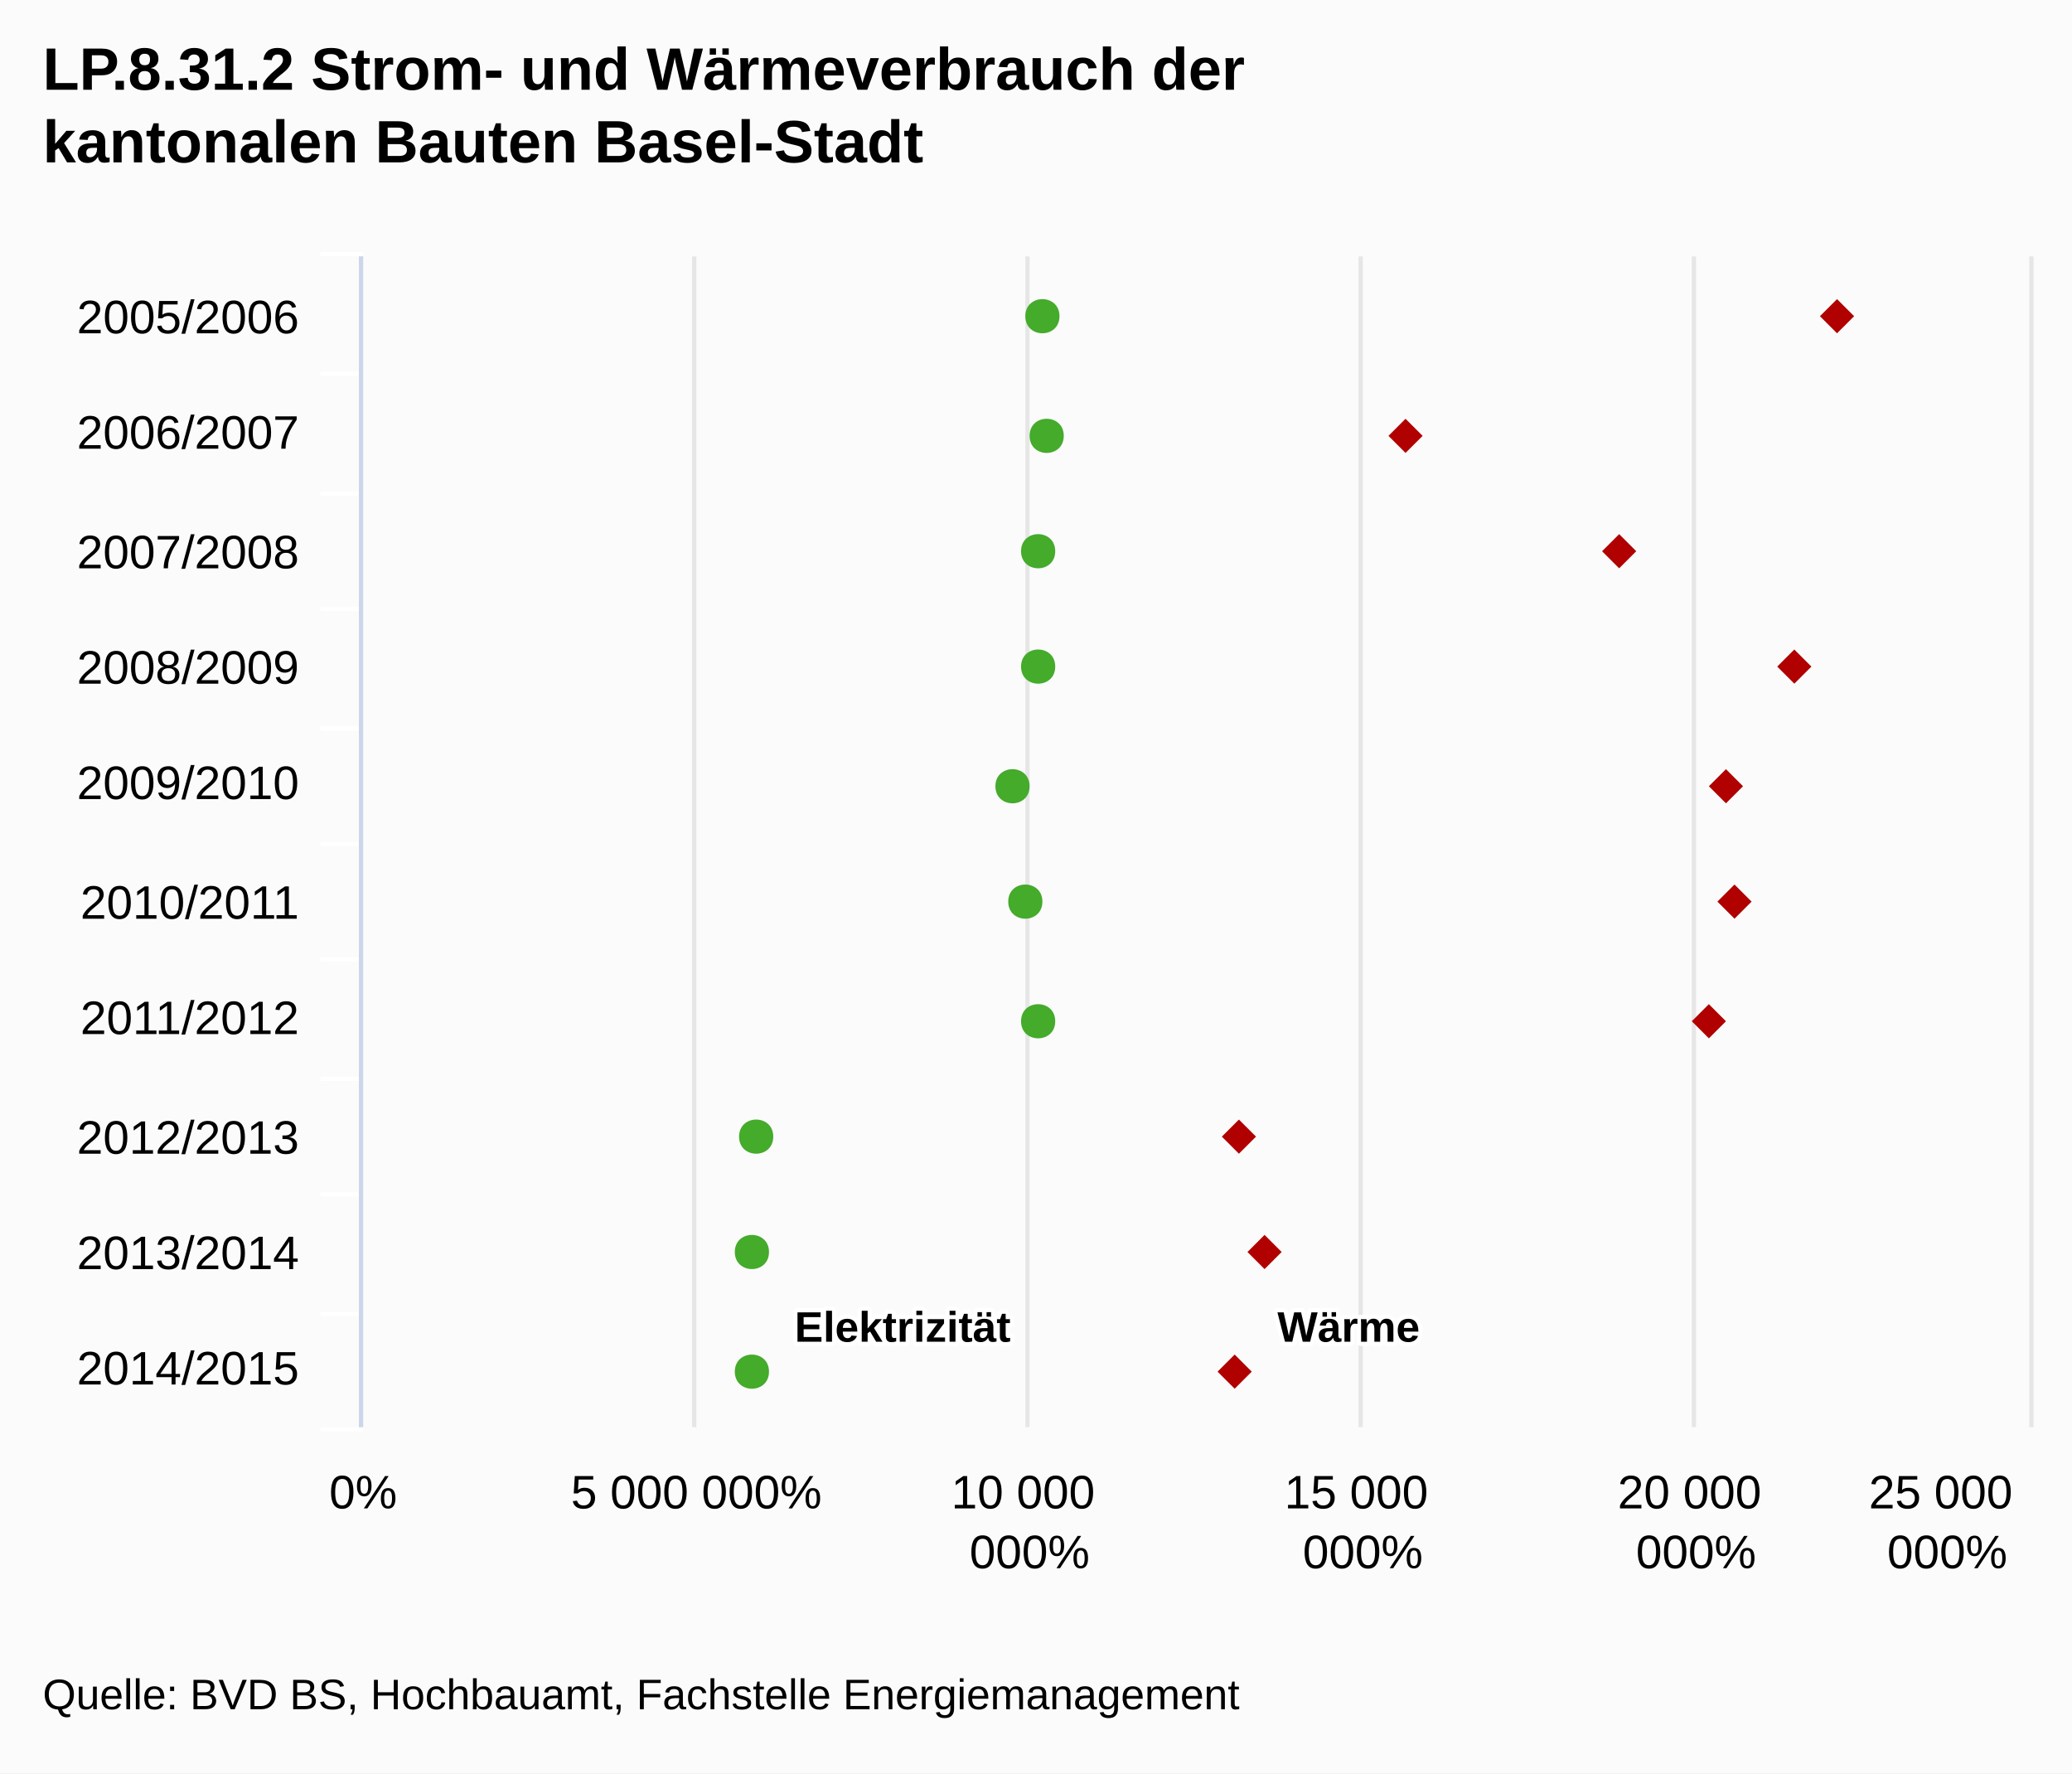
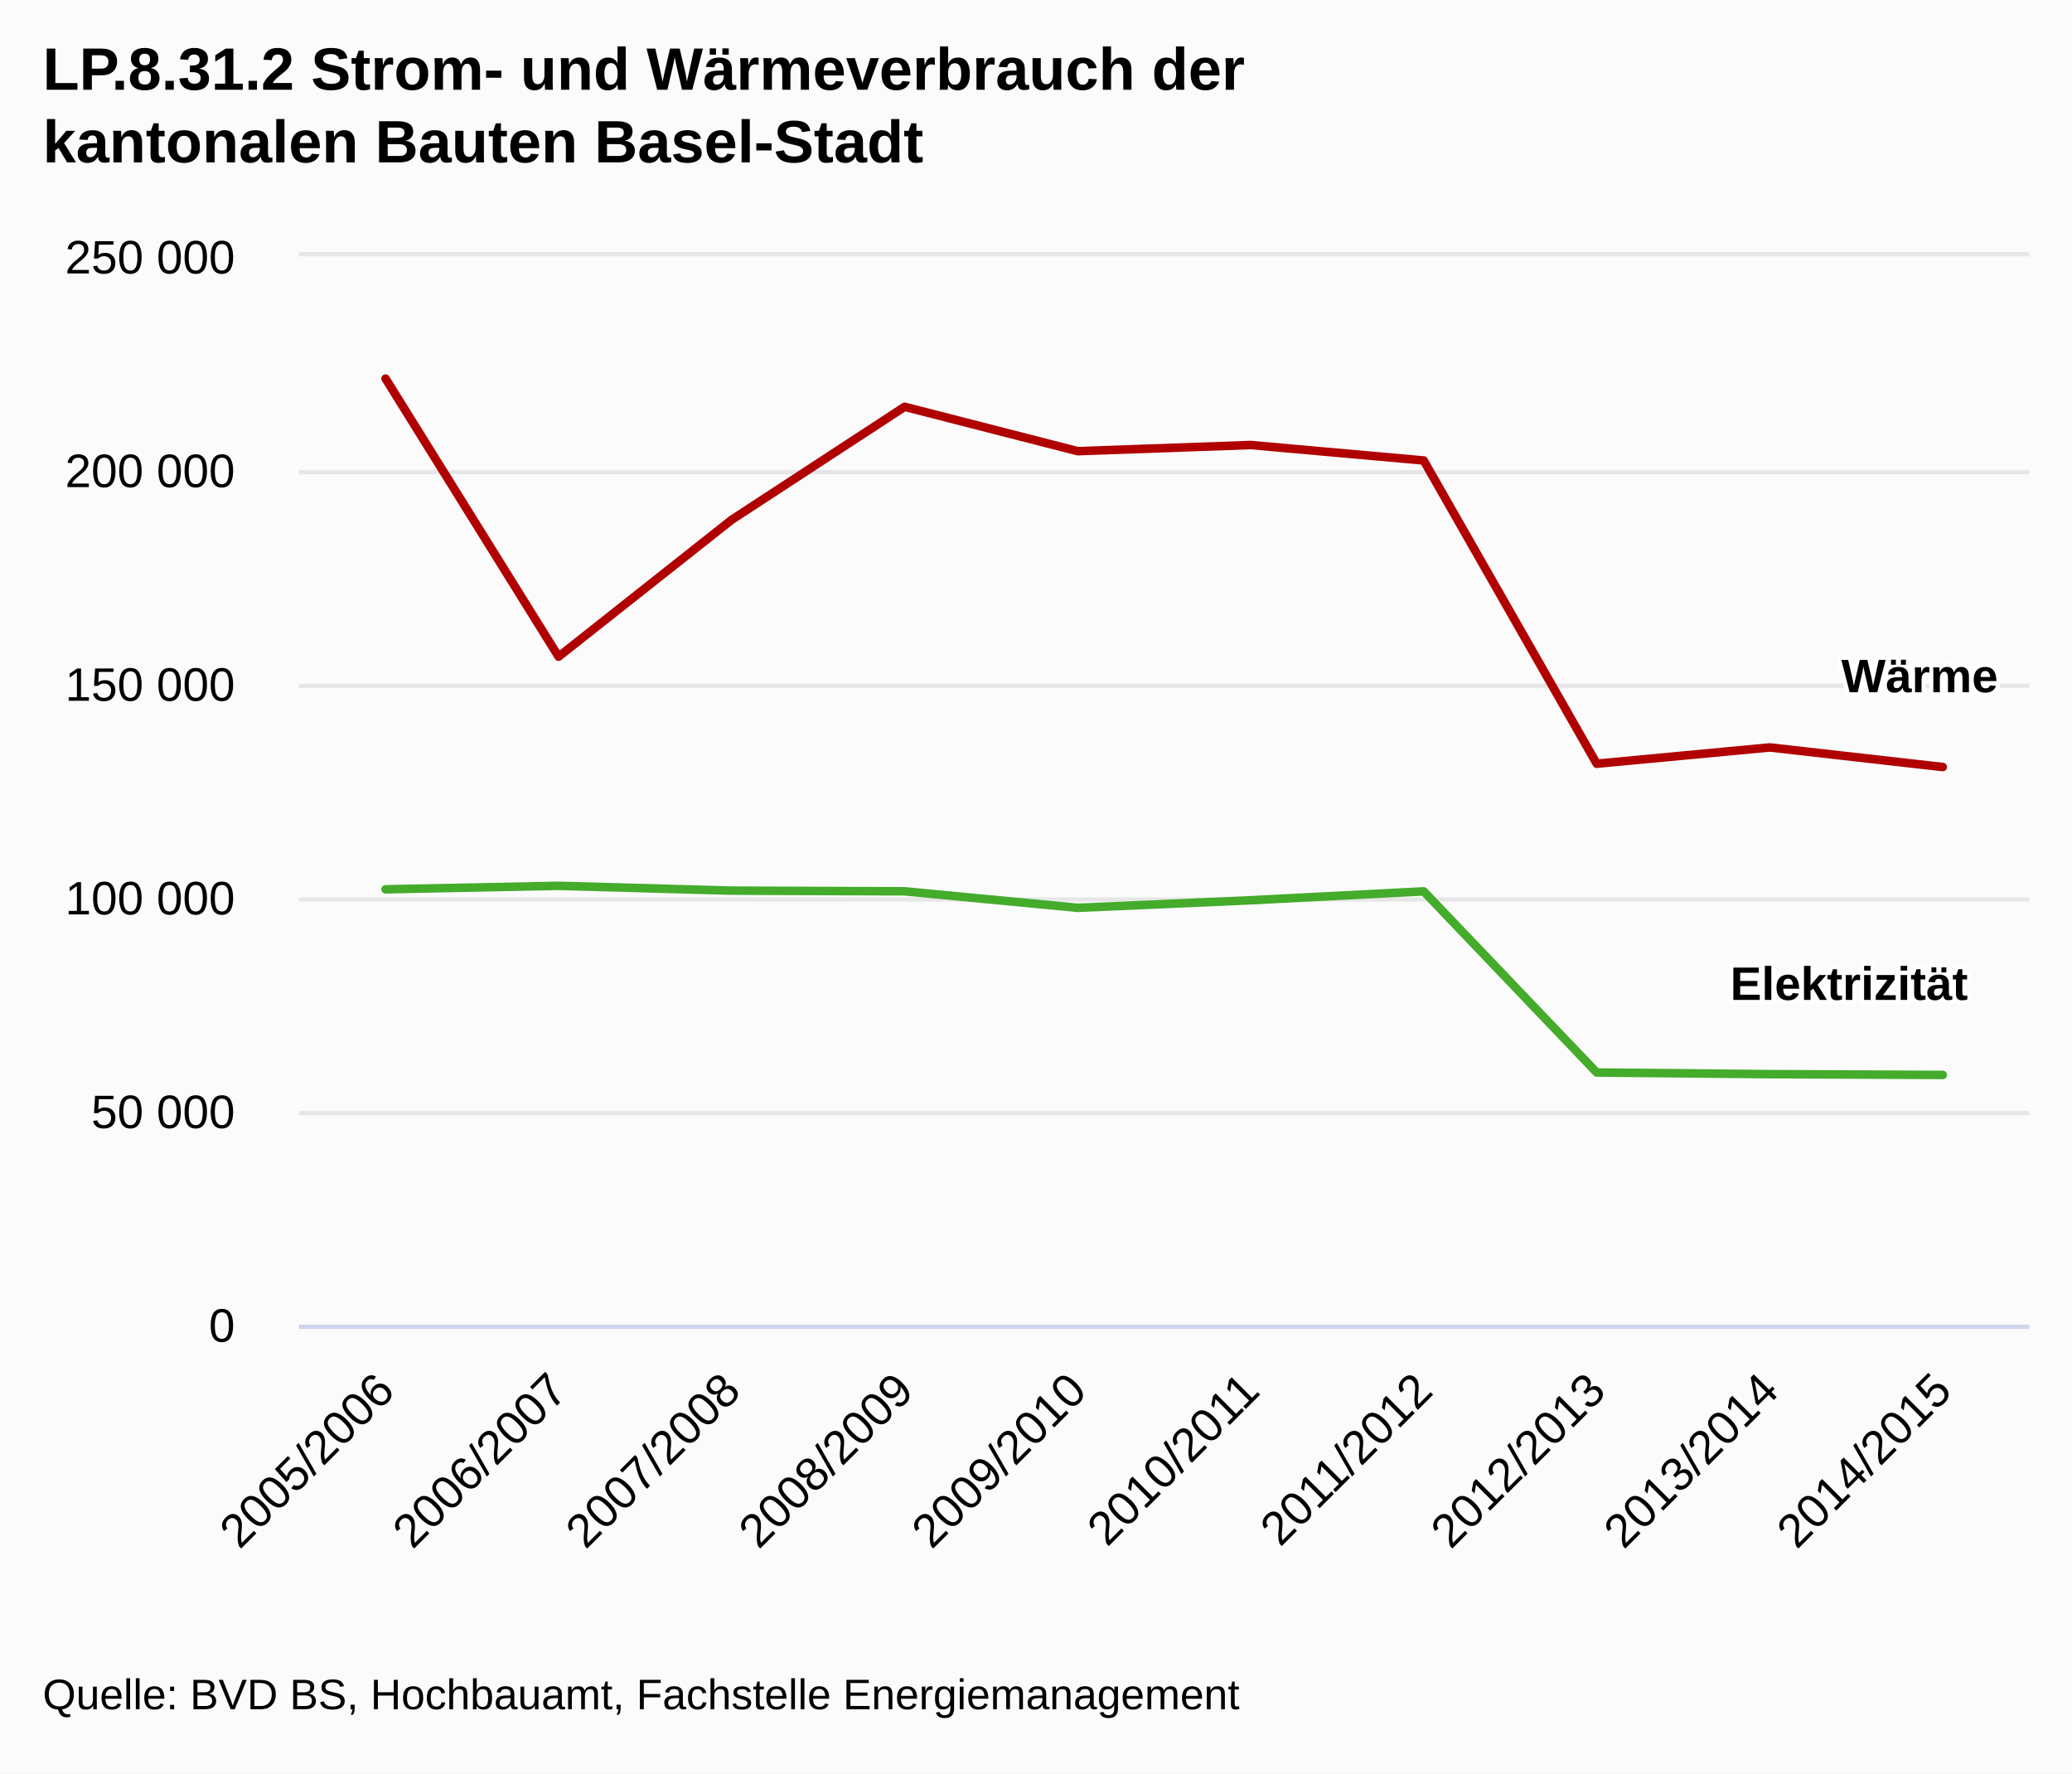
<svg xmlns="http://www.w3.org/2000/svg" class="highcharts-root" viewBox="0 0 485 415" font-family="Arial" font-size="12">
+   <defs>
+     <clipPath id="a">
+       <path fill="none" d="M0 0h405v250H0z" />
+     </clipPath>
+   </defs>
  <rect fill="#fbfbfb" class="highcharts-background" width="485" height="415" rx="0" ry="0" />
-   <path fill="none" class="highcharts-plot-background" d="M85 60h390v274H85z" />
+   <path fill="none" class="highcharts-plot-background" d="M70 60h405v250H70z" />
  <g class="highcharts-grid highcharts-xaxis-grid">
-     <path fill="none" class="highcharts-grid-line" d="M85 87.5h390m-390 28h390m-390 27h390m-390 28h390m-390 27h390m-390 27h390m-390 28h390m-390 27h390m-390 28h390m-390 27h390M85 60.5h390" />
+     <path fill="none" class="highcharts-grid-line" d="M110.5 60v250m40-250v250m41-250v250m40-250v250m41-250v250m40-250v250m41-250v250m40-250v250m41-250v250m40-250v250M69.5 60v250" />
  </g>
  <g class="highcharts-grid highcharts-yaxis-grid">
-     <path fill="none" stroke="#e6e6e6" class="highcharts-grid-line" d="M84.5 60v274m78-274v274m78-274v274m78-274v274m78-274v274m79-274v274" />
+     <path fill="none" stroke="#e6e6e6" class="highcharts-grid-line" d="M70 310.5h405m-405-50h405m-405-50h405m-405-50h405m-405-50h405m-405-51h405" />
  </g>
-   <path fill="none" class="highcharts-plot-border" d="M85 60h390v274H85z" />
+   <path fill="none" class="highcharts-plot-border" d="M70 60h405v250H70z" />
  <g class="highcharts-axis highcharts-xaxis">
-     <path fill="none" class="highcharts-tick" stroke="#FFF" d="M85 87.5H75m10 28H75m10 27H75m10 28H75m10 27H75m10 27H75m10 28H75m10 27H75m10 28H75m10 27H75m10-275H75" />
-     <path fill="none" class="highcharts-axis-line" stroke="#ccd6eb" d="M84.5 60v274" />
+     <path fill="none" class="highcharts-axis-line" stroke="#ccd6eb" d="M70 310.5h405" />
  </g>
  <g class="highcharts-axis highcharts-yaxis">
-     <path fill="none" class="highcharts-axis-line" d="M85 334h390" />
+     <path fill="none" class="highcharts-axis-line" d="M70 60v250" />
  </g>
  <g class="highcharts-series-group">
-     <g class="highcharts-markers highcharts-series-0 highcharts-scatter-series highcharts-color-undefined highcharts-tracker">
-       <path fill="#44ab2b" d="M180 321c0-5.328-8-5.328-8 0s8 5.328 8 0zm0-28c0-5.328-8-5.328-8 0s8 5.328 8 0zm1-27c0-5.328-8-5.328-8 0s8 5.328 8 0zm66-27c0-5.328-8-5.328-8 0s8 5.328 8 0zm-3-28c0-5.328-8-5.328-8 0s8 5.328 8 0zm-3-27c0-5.328-8-5.328-8 0s8 5.328 8 0zm6-28c0-5.328-8-5.328-8 0s8 5.328 8 0zm0-27c0-5.328-8-5.328-8 0s8 5.328 8 0zm2-27c0-5.328-8-5.328-8 0s8 5.328 8 0zm-1-28c0-5.328-8-5.328-8 0s8 5.328 8 0z" class="highcharts-point" />
+     <g class="highcharts-series highcharts-series-0 highcharts-line-series highcharts-color-undefined" transform="translate(70 60)" clip-path="url(#a)">
+       <path fill="none" d="M20.25 148.119l40.5-.816 40.5 1.127 40.5.157 40.5 3.867 40.5-1.769 40.5-2.087 40.5 42.397 40.5.382 40.5.185" class="highcharts-graph" stroke="#44ab2b" stroke-width="2" stroke-linejoin="round" stroke-linecap="round" />
+       <path fill="none" d="M10.25 148.119h10l40.5-.816 40.5 1.127 40.5.157 40.5 3.867 40.5-1.769 40.5-2.087 40.5 42.397 40.5.382 40.5.185h10" stroke-linejoin="round" stroke="rgba(192,192,192,0)" stroke-width="22" class="highcharts-tracker" />
    </g>
-     <g class="highcharts-markers highcharts-series-1 highcharts-scatter-series highcharts-color-undefined highcharts-tracker">
-       <path fill="#b00000" d="M293 321l-4-4-4 4 4 4zm7-28l-4-4-4 4 4 4zm-6-27l-4-4-4 4 4 4zm110-27l-4-4-4 4 4 4zm6-28l-4-4-4 4 4 4zm-2-27l-4-4-4 4 4 4zm16-28l-4-4-4 4 4 4zm-41-27l-4-4-4 4 4 4zm-50-27l-4-4-4 4 4 4zm101-28l-4-4-4 4 4 4z" class="highcharts-point" />
+     <g class="highcharts-series highcharts-series-1 highcharts-line-series highcharts-color-undefined" transform="translate(70 60)" clip-path="url(#a)">
+       <path fill="none" d="M20.25 28.599l40.5 65.08 40.5-32.018 40.5-26.463 40.5 10.386 40.5-1.438 40.5 3.619 40.5 70.965 40.5-3.812 40.5 4.587" class="highcharts-graph" stroke="#b00000" stroke-width="2" stroke-linejoin="round" stroke-linecap="round" />
+       <path fill="none" d="M10.25 28.599h10l40.5 65.08 40.5-32.018 40.5-26.463 40.5 10.386 40.5-1.438 40.5 3.619 40.5 70.965 40.5-3.812 40.5 4.587h10" stroke-linejoin="round" stroke="rgba(192,192,192,0)" stroke-width="22" class="highcharts-tracker" />
    </g>
  </g>
  <text x="10" class="highcharts-title" style="width:421px" y="21" color="#000" font-size="14" font-weight="700">
    <tspan>LP.8.31.2 Strom- und Wärmeverbrauch der</tspan>
    <tspan dy="17" x="10">kantonalen Bauten Basel-Stadt</tspan>
  </text>
-   <g class="highcharts-data-labels highcharts-series-0 highcharts-scatter-series highcharts-color-undefined highcharts-tracker">
-     <text x="5" style="text-outline:1px contrast" y="15" font-size="10" font-weight="700" color="#000" transform="translate(181 299)" class="highcharts-label highcharts-data-label highcharts-data-label-color-undefined">
-       <tspan x="5" y="15" class="highcharts-text-outline" fill="#FFF" stroke="#FFF" stroke-width="2" stroke-linejoin="round">Elektrizität</tspan>
-       <tspan x="5" y="15">Elektrizität</tspan>
+   <g class="highcharts-data-labels highcharts-series-0 highcharts-line-series highcharts-color-undefined">
+     <text x="5" style="text-outline:1px contrast" y="16" font-size="11" font-weight="700" color="#000" transform="translate(400 218)" class="highcharts-label highcharts-data-label highcharts-data-label-color-undefined">
+       <tspan x="5" y="16" class="highcharts-text-outline" fill="#FFF" stroke="#FFF" stroke-width="2" stroke-linejoin="round">Elektrizität</tspan>
+       <tspan x="5" y="16">Elektrizität</tspan>
    </text>
  </g>
-   <g class="highcharts-data-labels highcharts-series-1 highcharts-scatter-series highcharts-color-undefined highcharts-tracker">
-     <text x="5" style="text-outline:1px contrast" y="15" font-size="10" font-weight="700" color="#000" transform="translate(294 299)" class="highcharts-label highcharts-data-label highcharts-data-label-color-undefined">
-       <tspan x="5" y="15" class="highcharts-text-outline" fill="#FFF" stroke="#FFF" stroke-width="2" stroke-linejoin="round">Wärme</tspan>
-       <tspan x="5" y="15">Wärme</tspan>
+   <g class="highcharts-data-labels highcharts-series-1 highcharts-line-series highcharts-color-undefined">
+     <text x="5" style="text-outline:1px contrast" y="16" font-size="11" font-weight="700" color="#000" transform="translate(426 146)" class="highcharts-label highcharts-data-label highcharts-data-label-color-undefined">
+       <tspan x="5" y="16" class="highcharts-text-outline" fill="#FFF" stroke="#FFF" stroke-width="2" stroke-linejoin="round">Wärme</tspan>
+       <tspan x="5" y="16">Wärme</tspan>
    </text>
  </g>
  <g class="highcharts-axis-labels highcharts-xaxis-labels" text-anchor="end" color="#000" cursor="default" font-size="11">
-     <text x="70" style="width:150px" y="78">
+     <text x="92.843" style="width:415px" transform="rotate(-45 92.843 326)" y="326" text-overflow="ellipsis">
      <tspan>2005/2006</tspan>
    </text>
-     <text x="70" style="width:150px" y="105">
+     <text x="133.343" style="width:415px" transform="rotate(-45 133.343 326)" y="326" text-overflow="ellipsis">
      <tspan>2006/2007</tspan>
    </text>
-     <text x="70" style="width:150px" y="133">
+     <text x="173.843" style="width:415px" transform="rotate(-45 173.843 326)" y="326" text-overflow="ellipsis">
      <tspan>2007/2008</tspan>
    </text>
-     <text x="70" style="width:150px" y="160">
+     <text x="214.343" style="width:415px" transform="rotate(-45 214.343 326)" y="326" text-overflow="ellipsis">
      <tspan>2008/2009</tspan>
    </text>
-     <text x="70" style="width:150px" y="187">
+     <text x="254.843" style="width:415px" transform="rotate(-45 254.843 326)" y="326" text-overflow="ellipsis">
      <tspan>2009/2010</tspan>
    </text>
-     <text x="70" style="width:150px" y="215">
+     <text x="295.343" style="width:415px" transform="rotate(-45 295.343 326)" y="326" text-overflow="ellipsis">
      <tspan>2010/2011</tspan>
    </text>
-     <text x="70" style="width:150px" y="242">
+     <text x="335.843" style="width:415px" transform="rotate(-45 335.843 326)" y="326" text-overflow="ellipsis">
      <tspan>2011/2012</tspan>
    </text>
-     <text x="70" style="width:150px" y="270">
+     <text x="376.343" style="width:415px" transform="rotate(-45 376.343 326)" y="326" text-overflow="ellipsis">
      <tspan>2012/2013</tspan>
    </text>
-     <text x="70" style="width:150px" y="297">
+     <text x="416.843" style="width:415px" transform="rotate(-45 416.843 326)" y="326" text-overflow="ellipsis">
      <tspan>2013/2014</tspan>
    </text>
-     <text x="70" style="width:150px" y="324">
+     <text x="457.343" style="width:415px" transform="rotate(-45 457.343 326)" y="326" text-overflow="ellipsis">
      <tspan>2014/2015</tspan>
    </text>
  </g>
-   <g class="highcharts-axis-labels highcharts-yaxis-labels" text-anchor="middle" color="#000" cursor="default" font-size="11">
-     <text x="85" style="width:68px" y="353">
-       <tspan>0%</tspan>
+   <g class="highcharts-axis-labels highcharts-yaxis-labels" text-anchor="end" color="#000" cursor="default" font-size="11">
+     <text x="55" style="width:150px" y="314">
+       <tspan>0</tspan>
    </text>
-     <text x="163" style="width:68px" y="353">
-       <tspan>5 000 000%</tspan>
+     <text x="55" style="width:150px" y="264">
+       <tspan>50 000</tspan>
    </text>
-     <text x="241" style="width:68px" y="353">
-       <tspan>10 000</tspan>
-       <tspan dy="14" x="241">000%</tspan>
+     <text x="55" style="width:150px" y="214">
+       <tspan>100 000</tspan>
    </text>
-     <text x="319" style="width:68px" y="353">
-       <tspan>15 000</tspan>
-       <tspan dy="14" x="319">000%</tspan>
+     <text x="55" style="width:150px" y="164">
+       <tspan>150 000</tspan>
    </text>
-     <text x="397" style="width:68px" y="353">
-       <tspan>20 000</tspan>
-       <tspan dy="14" x="397">000%</tspan>
+     <text x="55" style="width:150px" y="114">
+       <tspan>200 000</tspan>
    </text>
-     <text x="455.797" style="width:68px" y="353">
-       <tspan>25 000</tspan>
-       <tspan dy="14" x="455.797">000%</tspan>
+     <text x="55" style="width:150px" y="64">
+       <tspan>250 000</tspan>
    </text>
  </g>
  <text x="10" class="highcharts-credits" y="400" cursor="default" color="#000" font-size="10">
    <tspan>Quelle: BVD BS, Hochbauamt, Fachstelle Energiemanagement</tspan>
  </text>
</svg>
